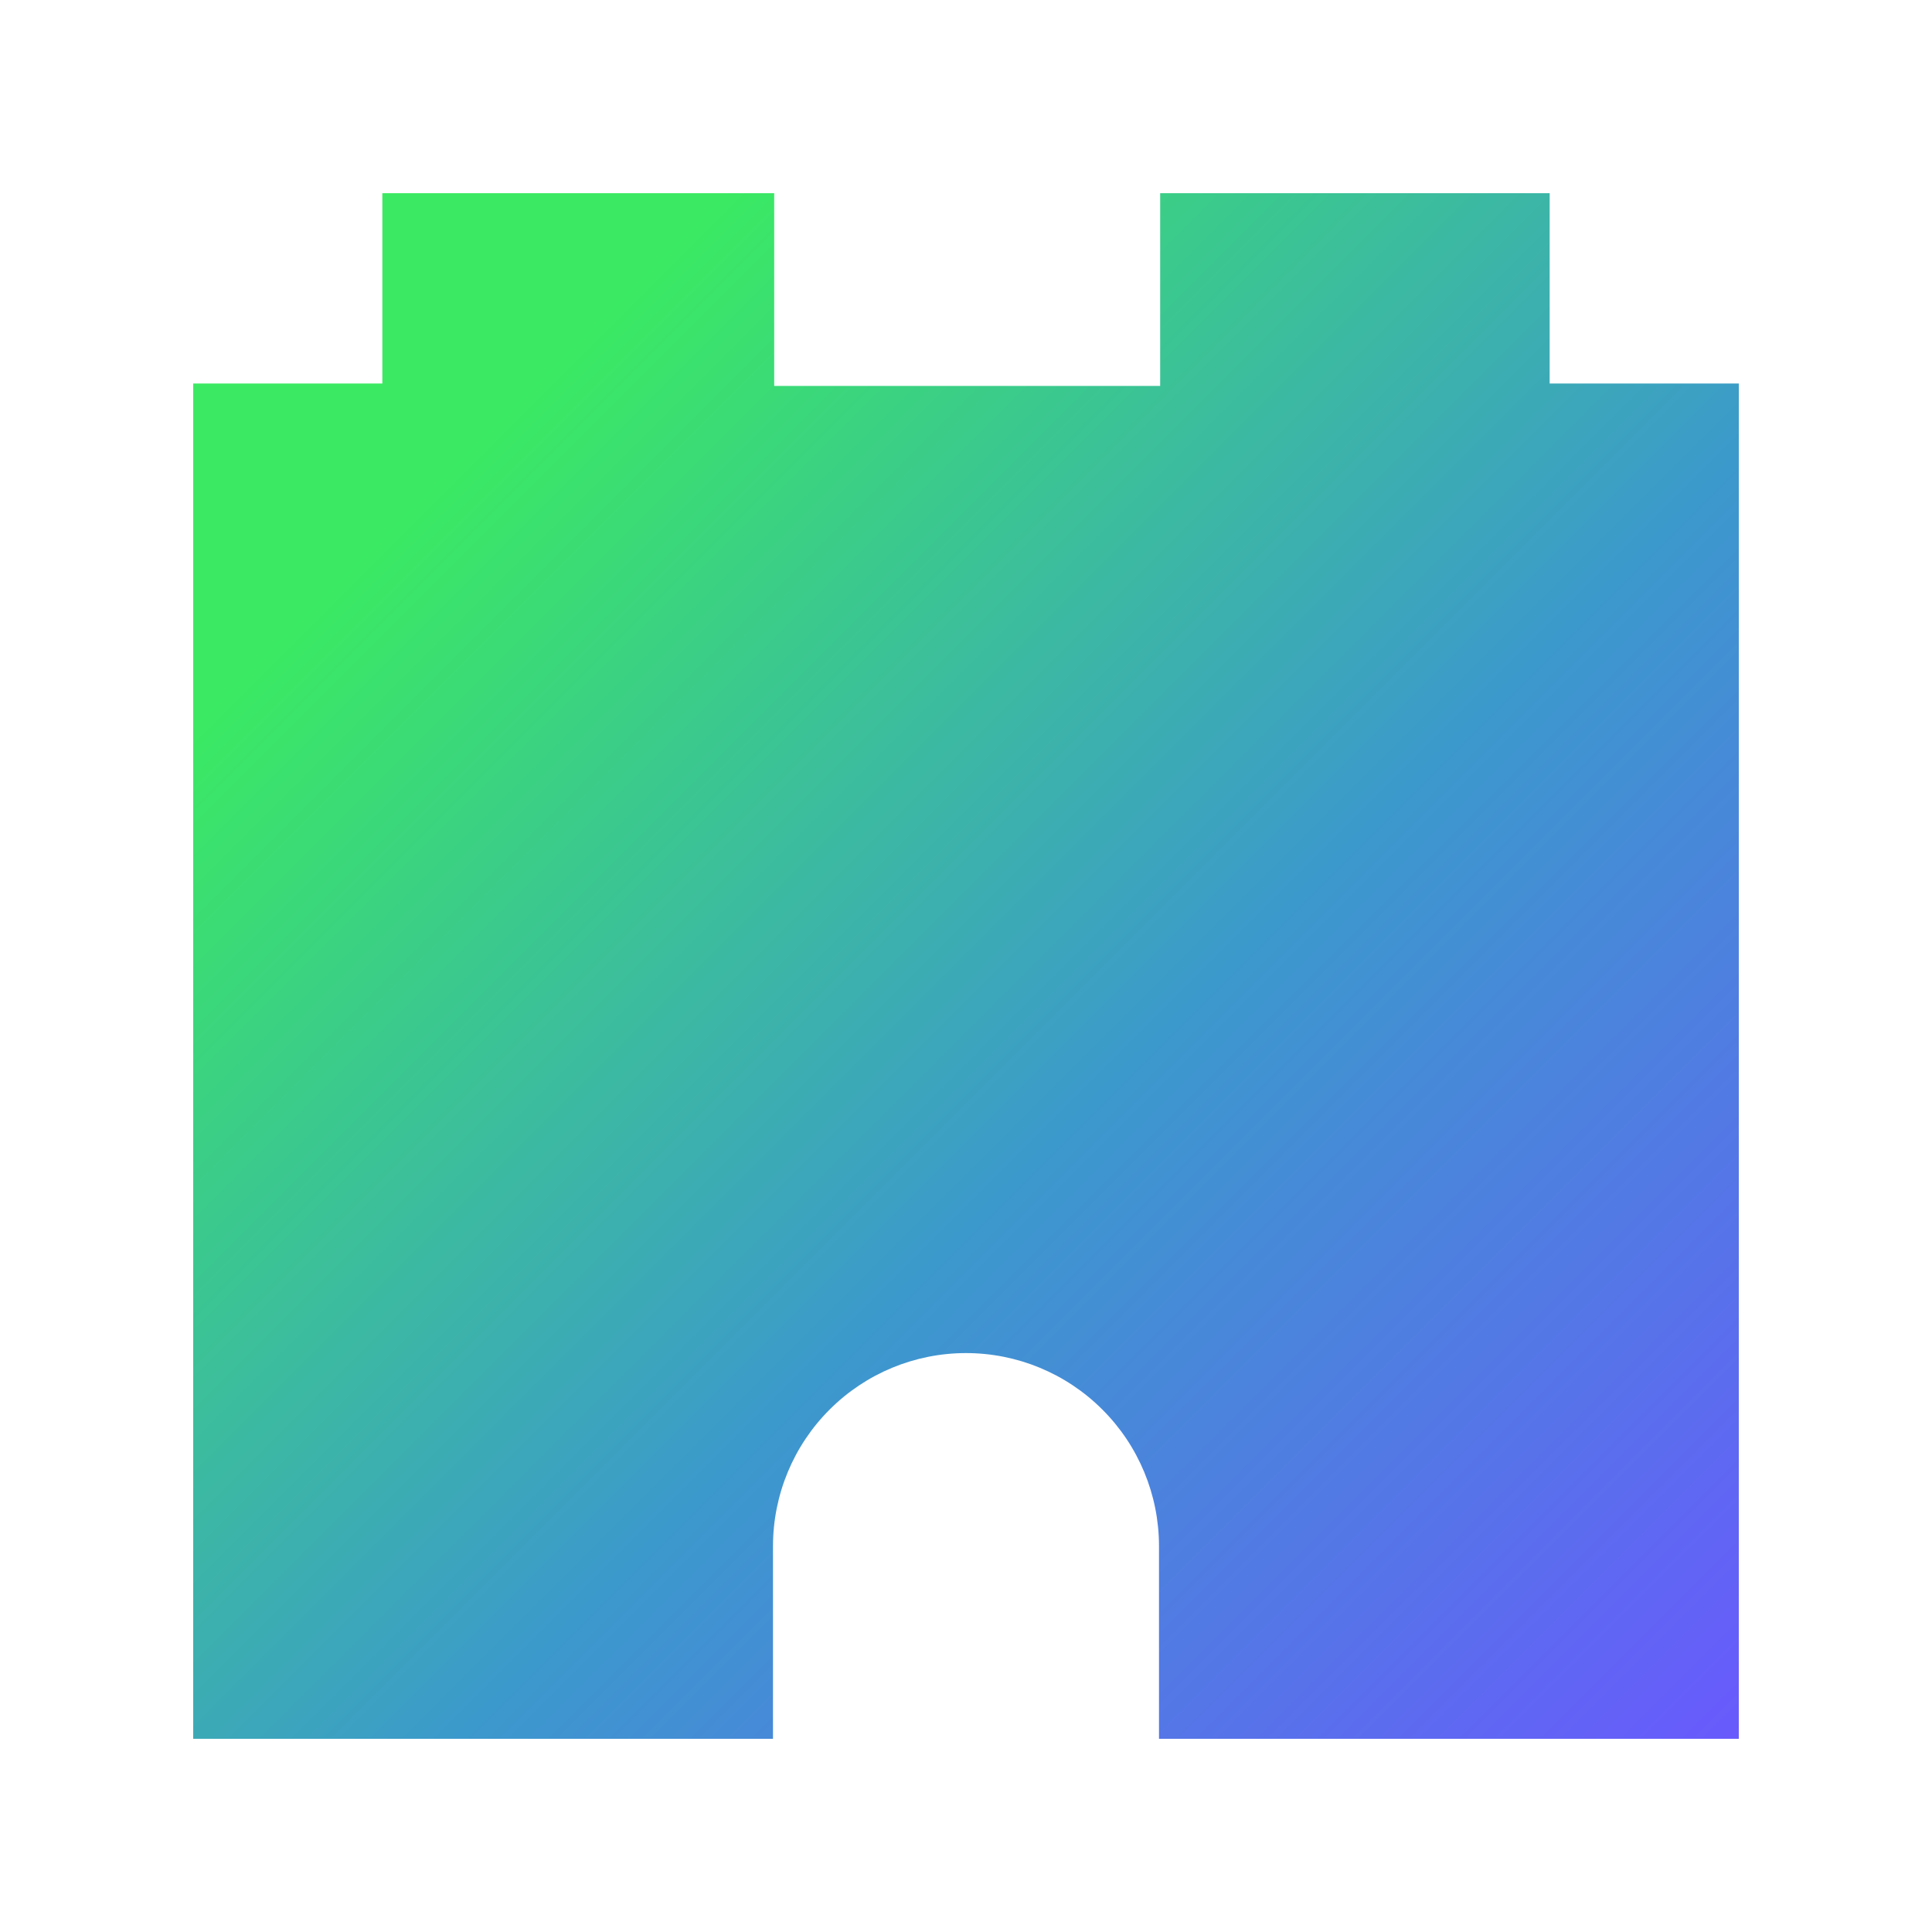
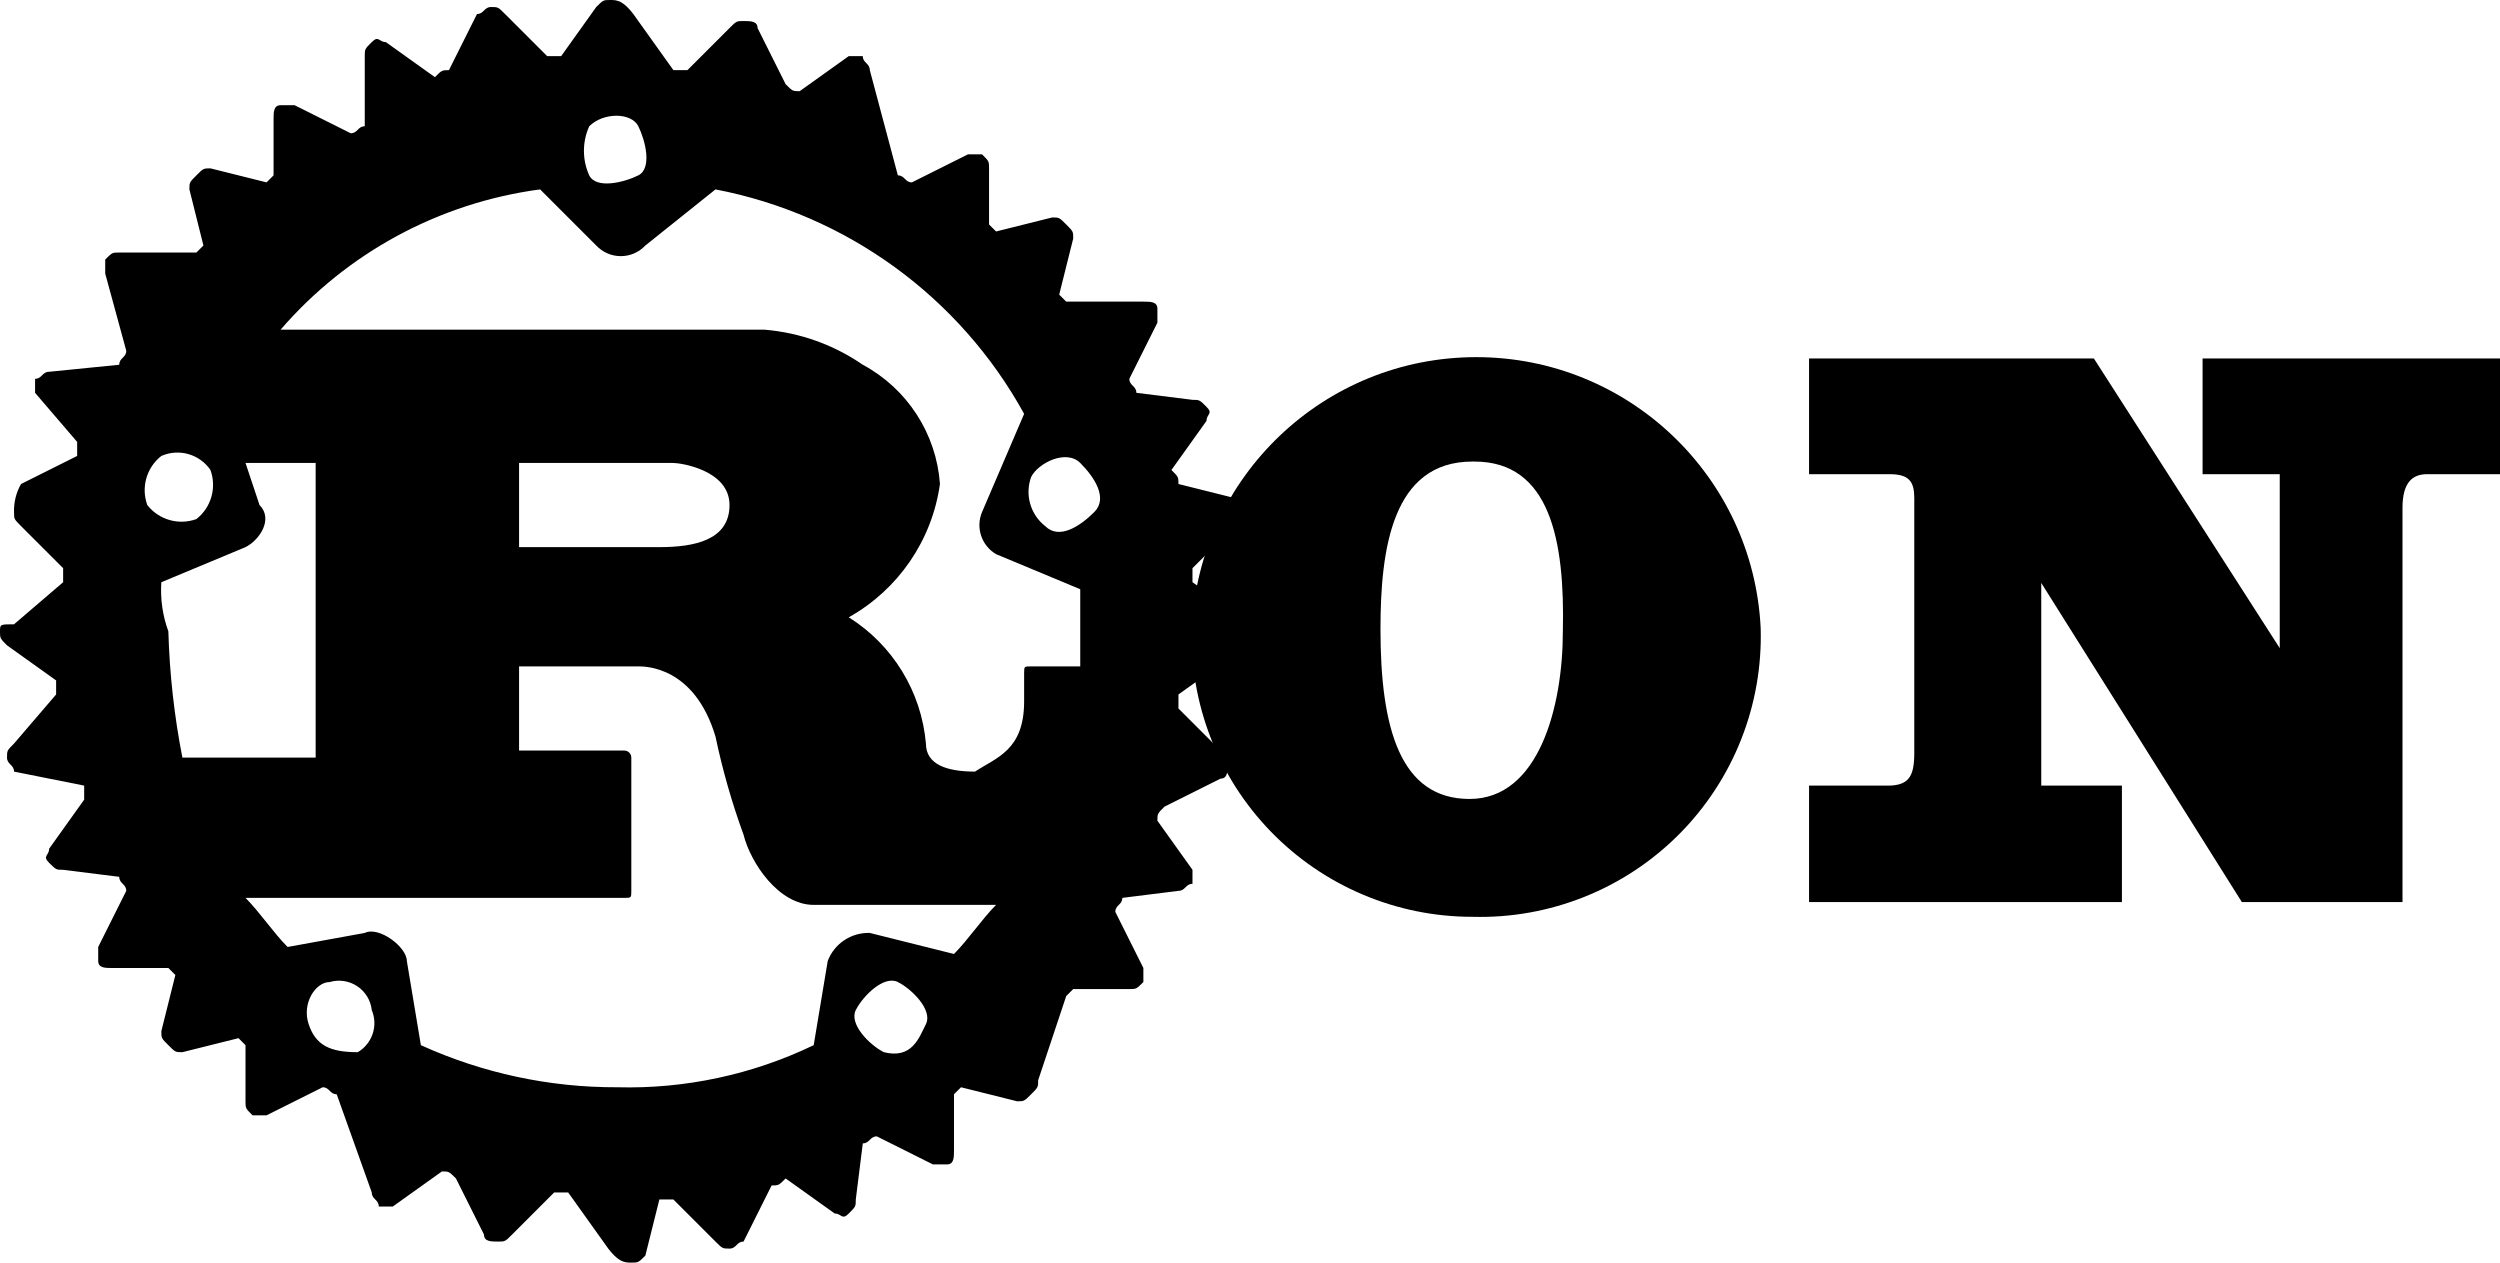
- <svg xmlns="http://www.w3.org/2000/svg" width="40" height="40" viewBox="0 0 40 40" fill="none">
-   <path d="M32.084 7.94V4H24.02V7.99H16.029V4H7.916V7.94H4V36H16.004V32.005C16.006 30.946 16.427 29.931 17.177 29.183C17.926 28.434 18.941 28.014 20 28.014C21.059 28.014 22.074 28.434 22.823 29.183C23.573 29.931 23.994 30.946 23.996 32.005V36H36V7.94H32.084Z" fill="url(#paint0_linear)" />
-   <defs>
-     <linearGradient id="paint0_linear" x1="2.942" y1="4.9" x2="37.777" y2="39.734" gradientUnits="userSpaceOnUse">
-       <stop offset="0.159" stop-color="#3BEA62" />
-       <stop offset="0.54" stop-color="#3C99CC" />
-       <stop offset="0.937" stop-color="#6B57FF" />
-     </linearGradient>
-   </defs>
+ <svg xmlns="http://www.w3.org/2000/svg" id="Layer_1" data-name="Layer 1" viewBox="0 0 35.64 18">
+   <path id="path3" d="M19.6,19.8l-.7-.5v-.2l.6-.6c.1-.1.1-.1.1-.2s-.1-.1-.1-.2l-.8-.2c0-.1,0-.1-.1-.2l.5-.7c0-.1.1-.1,0-.2s-.1-.1-.2-.1l-.8-.1c0-.1-.1-.1-.1-.2l.4-.8v-.2c0-.1-.1-.1-.2-.1H17.1l-.1-.1.2-.8c0-.1,0-.1-.1-.2s-.1-.1-.2-.1l-.8.2-.1-.1v-.8c0-.1,0-.1-.1-.2h-.2l-.8.4c-.1,0-.1-.1-.2-.1L14.3,12c0-.1-.1-.1-.1-.2H14l-.7.5c-.1,0-.1,0-.2-.1l-.4-.8c0-.1-.1-.1-.2-.1s-.1,0-.2.1l-.6.6h-.2l-.5-.7c-.2-.3-.3-.3-.4-.3s-.1,0-.2.1l-.5.7H9.7l-.6-.6c-.1-.1-.1-.1-.2-.1s-.1.1-.2.1l-.4.8c-.1,0-.1,0-.2.1l-.7-.5c-.1,0-.1-.1-.2,0s-.1.1-.1.2v1c-.1,0-.1.1-.2.1l-.8-.4H5.9c-.1,0-.1.1-.1.2v.8l-.1.1-.8-.2c-.1,0-.1,0-.2.1s-.1.1-.1.2l.2.8-.1.1H3.6c-.1,0-.1,0-.2.1v.2L3.7,16c0,.1-.1.1-.1.2l-1,.1c-.1,0-.1.1-.2.1v.2l.6.7v.2l-.8.4a.76.76,0,0,0-.1.4c0,.1,0,.1.1.2l.6.6v.2l-.7.6c-.2,0-.2,0-.2.1s0,.1.1.2l.7.5v.2l-.6.7c-.1.1-.1.1-.1.2s.1.1.1.2l1,.2v.2l-.5.7c0,.1-.1.1,0,.2s.1.1.2.1l.8.1c0,.1.1.1.1.2l-.4.8v.2c0,.1.1.1.2.1h.8l.1.1-.2.8c0,.1,0,.1.1.2s.1.1.2.1l.8-.2.1.1v.8c0,.1,0,.1.1.2h.2l.8-.4c.1,0,.1.1.2.1L7.2,28c0,.1.1.1.1.2h.2l.7-.5c.1,0,.1,0,.2.1l.4.8c0,.1.1.1.2.1s.1,0,.2-.1l.6-.6H10l.5.7c.2.3.3.3.4.3s.1,0,.2-.1l.2-.8h.2l.6.6c.1.1.1.1.2.1s.1-.1.2-.1l.4-.8c.1,0,.1,0,.2-.1l.7.5c.1,0,.1.1.2,0s.1-.1.1-.2l.1-.8c.1,0,.1-.1.2-.1l.8.4h.2c.1,0,.1-.1.1-.2v-.8l.1-.1.8.2c.1,0,.1,0,.2-.1s.1-.1.1-.2l.4-1.2.1-.1H18c.1,0,.1,0,.2-.1v-.2l-.4-.8c0-.1.1-.1.1-.2l.8-.1c.1,0,.1-.1.2-.1v-.2l-.5-.7c0-.1,0-.1.1-.2l.8-.4c.1,0,.1-.1.1-.2s0-.1-.1-.2l-.6-.6v-.2l.7-.5c.1,0,.1-.1.1-.2.2-.3.2-.3.1-.4ZM14.5,26c-.2-.1-.5-.4-.4-.6s.4-.5.6-.4.5.4.4.6S14.9,26.1,14.5,26Zm-.2-1.7a.62.62,0,0,0-.6.4l-.2,1.2a6.09,6.09,0,0,1-2.8.6,6.71,6.71,0,0,1-2.8-.6l-.2-1.2c0-.2-.4-.5-.6-.4L6,24.5c-.2-.2-.4-.5-.6-.7h5.4c.1,0,.1,0,.1-.1V21.8a.1.1,0,0,0-.1-.1H9.3V20.5H11c.1,0,.8,0,1.1,1a10.26,10.26,0,0,0,.4,1.4c.1.4.5,1,1,1h2.6c-.2.2-.4.5-.6.7l-1.2-.3ZM7,26c-.4,0-.6-.1-.7-.4s.1-.6.3-.6a.47.47,0,0,1,.6.4A.48.48,0,0,1,7,26ZM4.9,17.7a.62.62,0,0,1-.2.7.62.62,0,0,1-.7-.2.62.62,0,0,1,.2-.7A.57.57,0,0,1,4.9,17.7Zm-.7,1.6,1.2-.5c.2-.1.4-.4.2-.6l-.2-.6h1v4.2H4.5A11,11,0,0,1,4.3,20,1.7,1.7,0,0,1,4.2,19.3Zm5.1-.5V17.6h2.2c.1,0,.8.1.8.6s-.5.6-1,.6Zm8,1.2v.5h-.7c-.1,0-.1,0-.1.1V21c0,.7-.4.8-.7,1-.4,0-.7-.1-.7-.4A2.37,2.37,0,0,0,14,19.8a2.59,2.59,0,0,0,1.3-1.9,2.1,2.1,0,0,0-1.1-1.7,2.89,2.89,0,0,0-1.4-.5H5.9a5.92,5.92,0,0,1,3.7-2l.8.8a.48.48,0,0,0,.7,0l1-.8a6.4,6.4,0,0,1,4.4,3.2l-.6,1.4a.48.48,0,0,0,.2.6l1.2.5V20Zm-7-7.2c.2-.2.6-.2.7,0s.2.6,0,.7-.6.2-.7,0A.85.85,0,0,1,10.3,12.8Zm6.3,5c.1-.2.5-.4.7-.2s.4.5.2.7-.5.4-.7.2A.62.62,0,0,1,16.6,17.8Z" transform="translate(-1.9 -11)" />
+   <path d="M22.89,24.07a4,4,0,0,1-4-4.12,4.06,4.06,0,0,1,8.11,0A4,4,0,0,1,22.89,24.07Zm0-6.49c-1.14,0-1.31,1.24-1.31,2.39,0,1.41.28,2.42,1.27,2.42s1.33-1.32,1.33-2.39C24.21,18.71,24,17.58,22.92,17.58Z" transform="translate(-1.9 -11)" />
+   <path d="M36.5,17.76c-.21,0-.35.12-.35.48v5.62H33.86L31,19.31V22.2h1.15v1.66H27.69V22.2h1.12c.31,0,.38-.14.38-.47V18.1c0-.23-.07-.34-.35-.34H27.69V16.11h4.06l2.65,4.13V17.76H33.3V16.11h4.24v1.65Z" transform="translate(-1.9 -11)" />
</svg>
